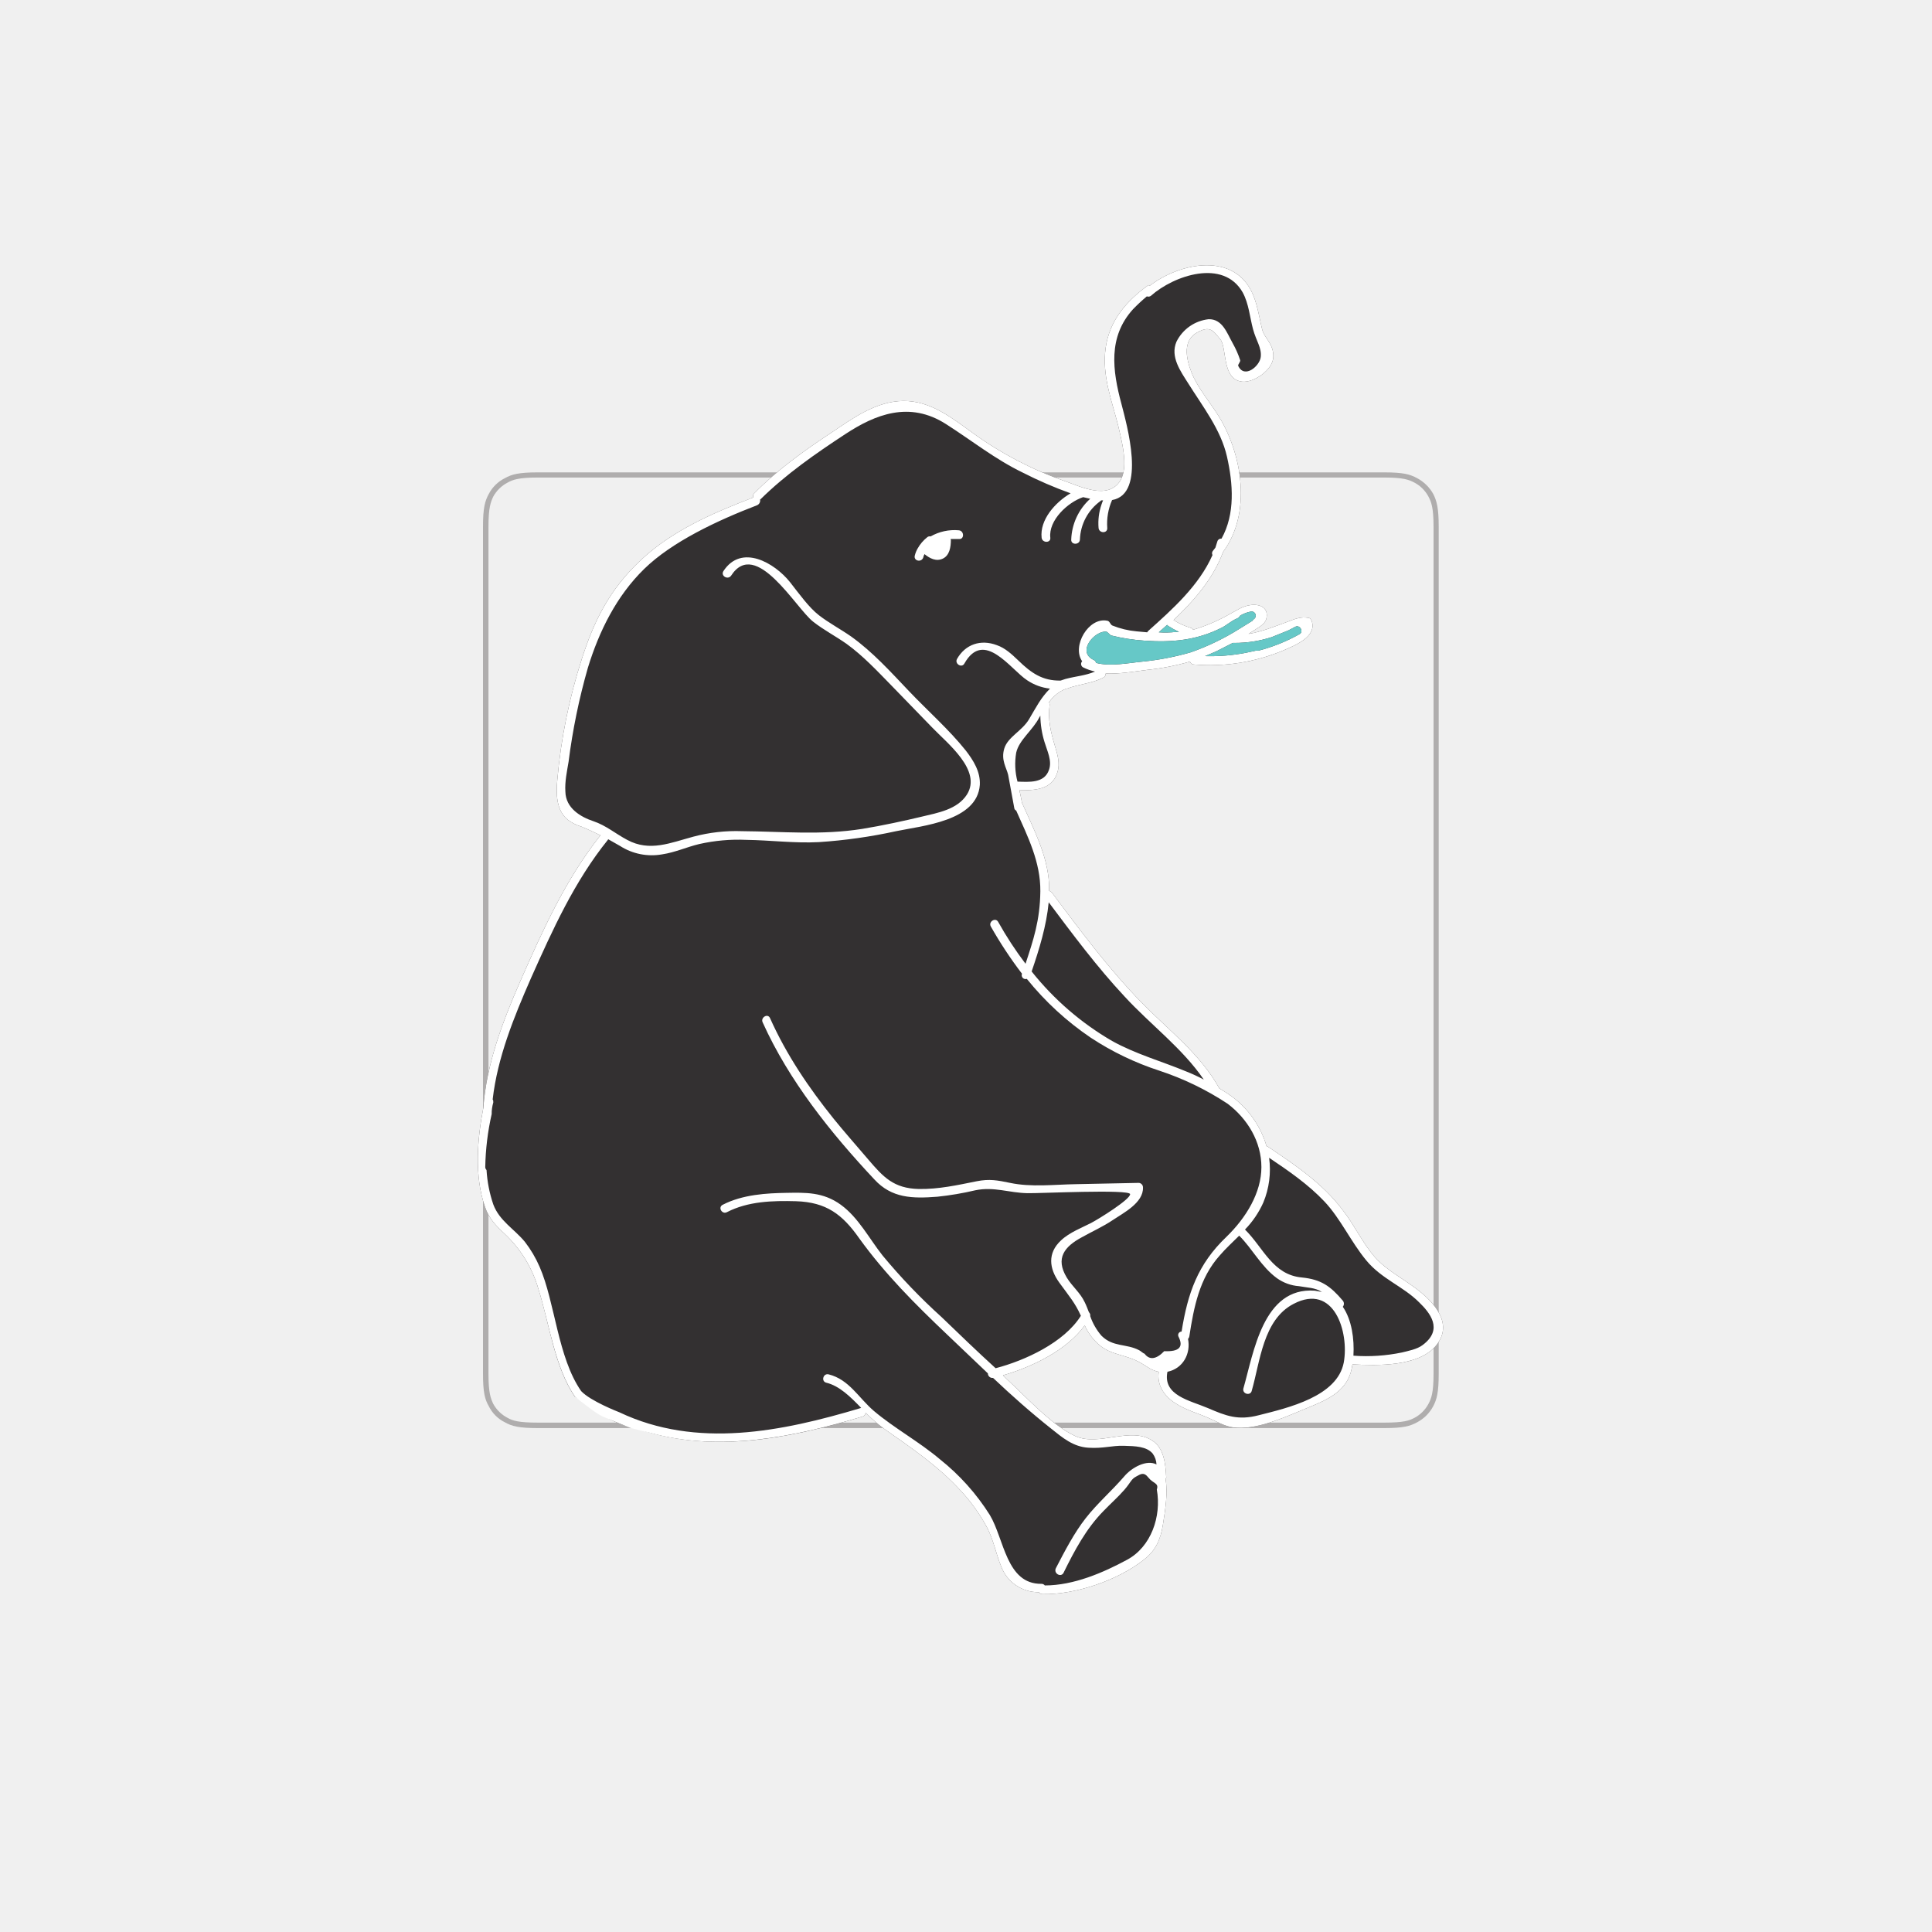
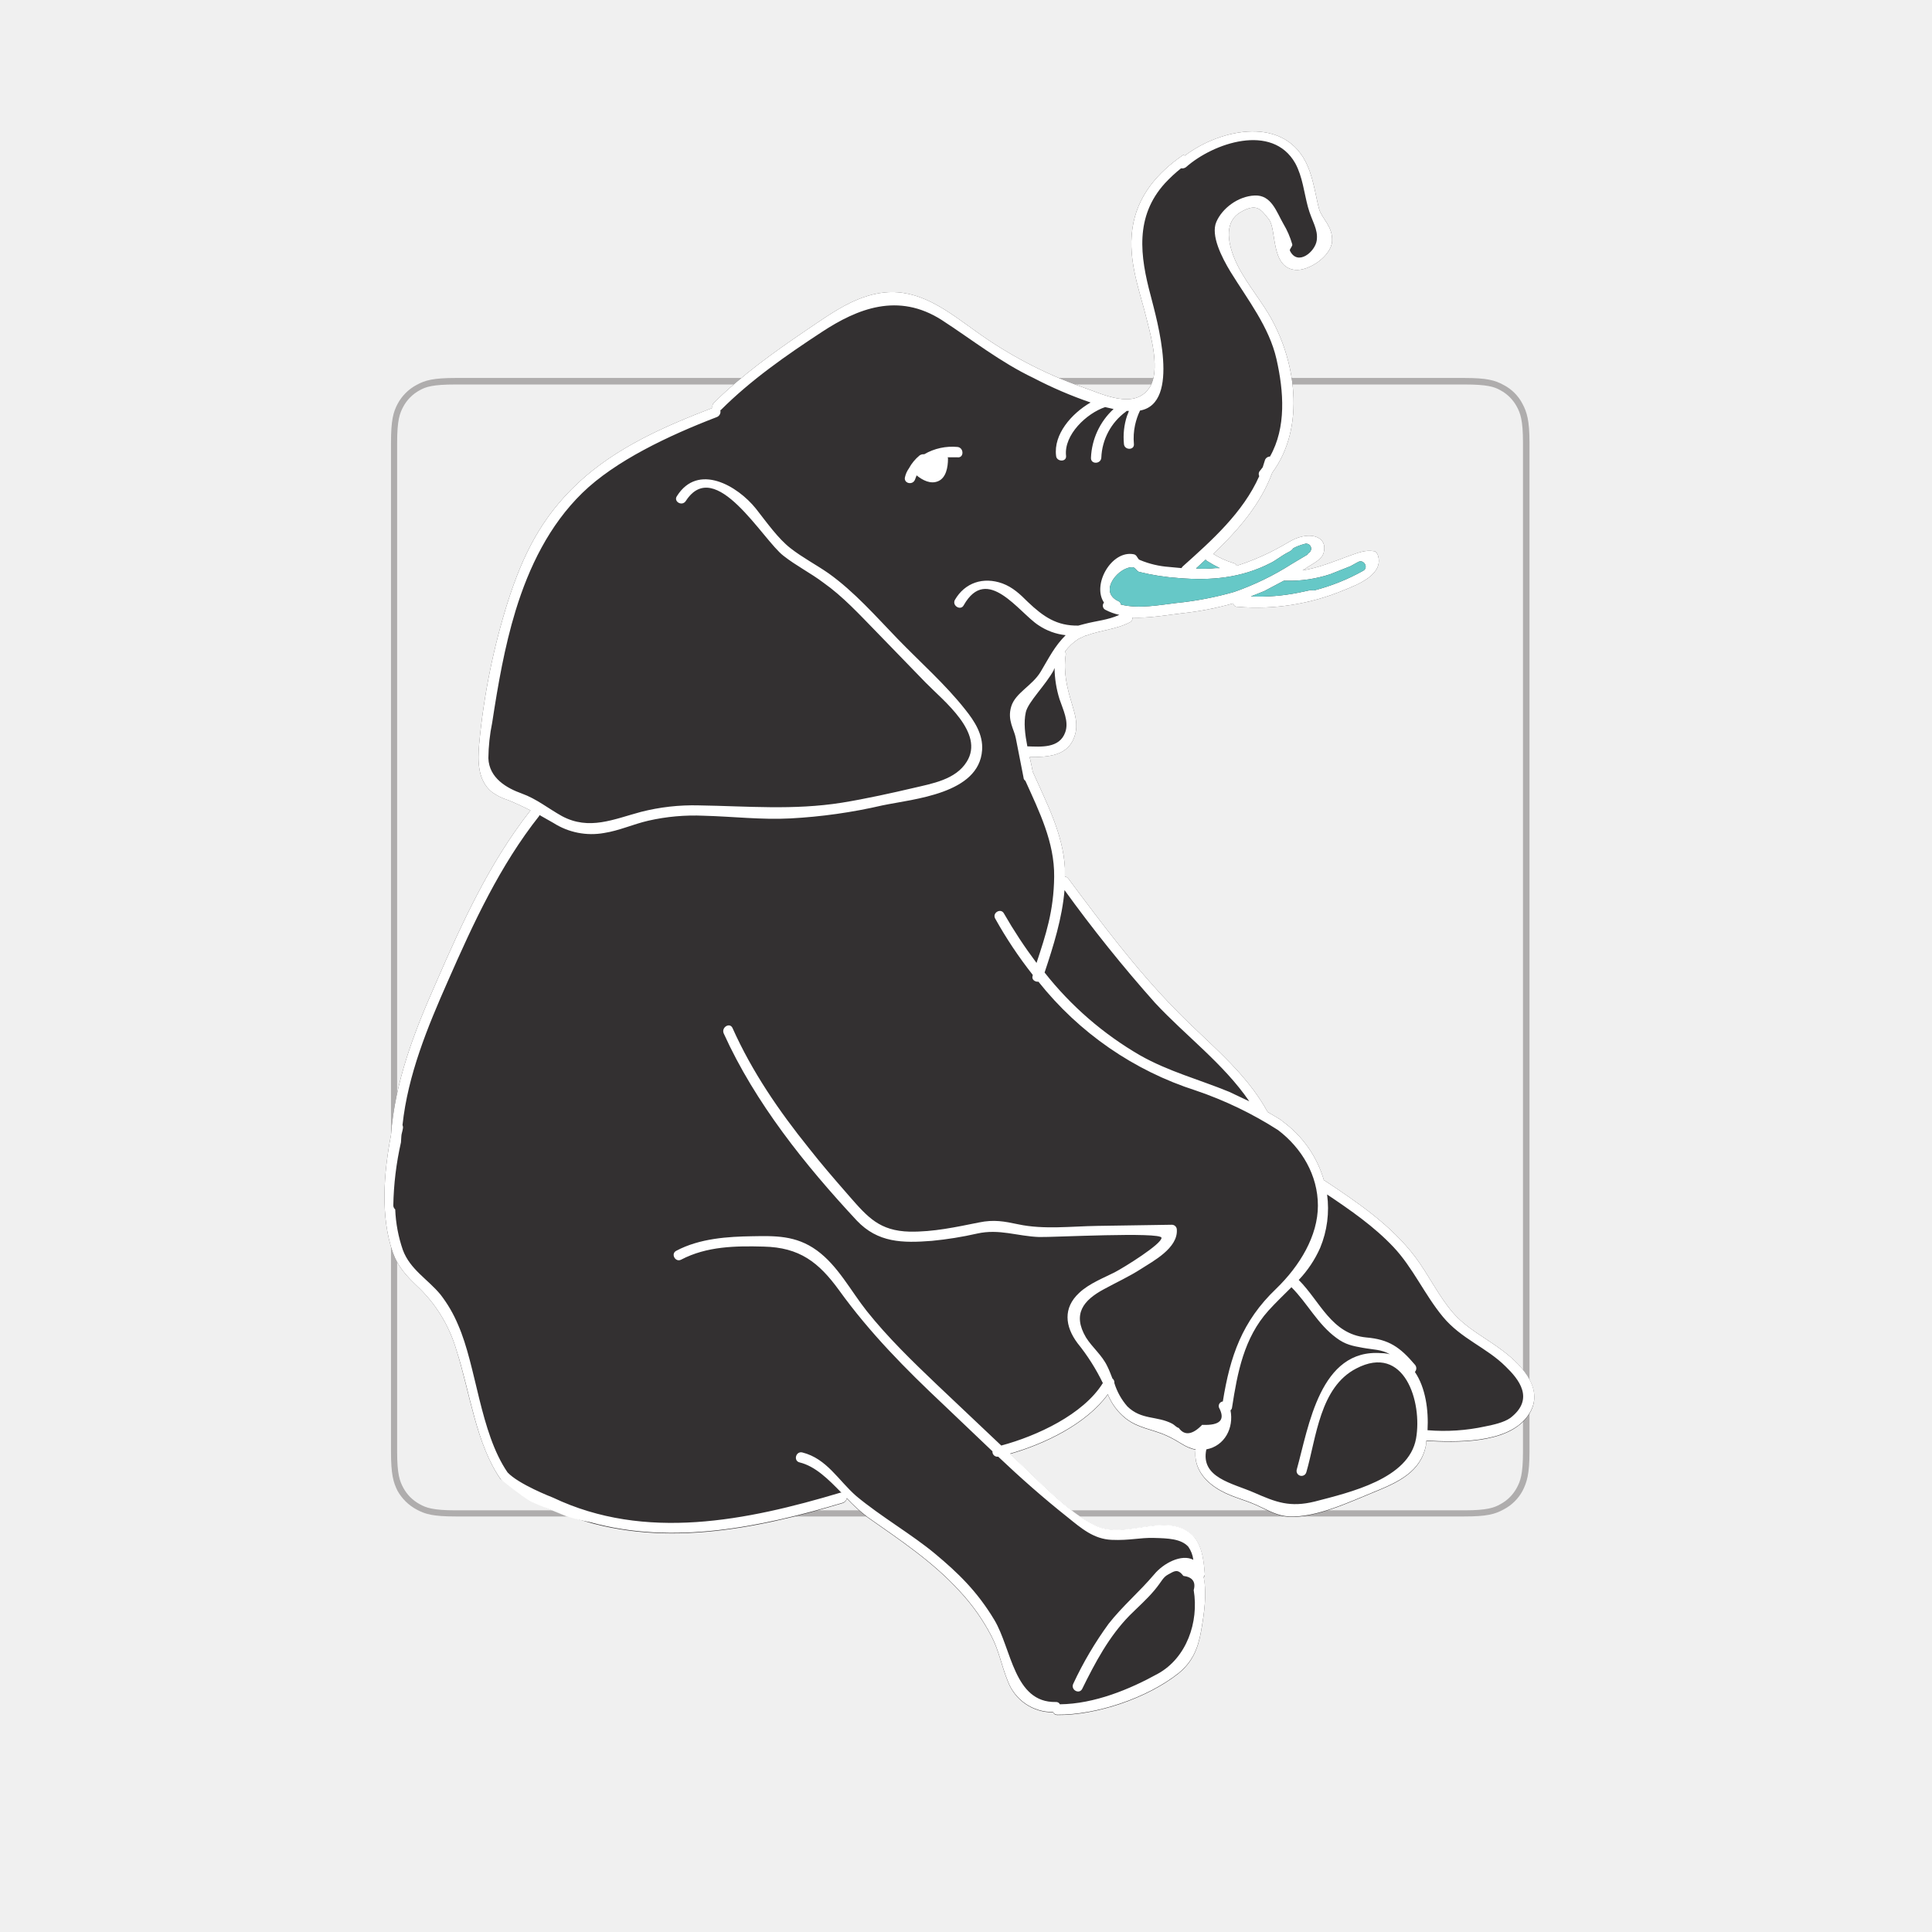
- <svg xmlns="http://www.w3.org/2000/svg" viewBox="0 0 600.4 600.4">
-   <path d="M440.4,148.6c-2.2-1.2-4.3-1.8-10.2-1.8H167.1c-5.9,0-8.1.6-10.2,1.8a11.3,11.3,0,0,0-5,4.9c-1.2,2.2-1.8,4.3-1.8,10.2V426.9c0,5.9.6,8,1.8,10.1a11,11,0,0,0,5,5c2.1,1.2,4.3,1.8,10.2,1.8H430.2c5.9,0,8-.6,10.2-1.8a12,12,0,0,0,5-5c1.1-2.1,1.7-4.2,1.7-10.1V163.7c0-5.9-.6-8-1.7-10.2A12.4,12.4,0,0,0,440.4,148.6Zm5.1,278.3c0,6-.7,7.7-1.6,9.4a10.5,10.5,0,0,1-4.3,4.3c-1.7.9-3.4,1.5-9.4,1.5H167.1c-6,0-7.8-.6-9.4-1.5a10.7,10.7,0,0,1-4.4-4.3c-.8-1.7-1.5-3.4-1.5-9.4V163.7c0-6,.7-7.7,1.5-9.4a10.7,10.7,0,0,1,4.4-4.3c1.6-.9,3.4-1.6,9.4-1.6H430.2c6,0,7.7.7,9.4,1.6a10.5,10.5,0,0,1,4.3,4.3c.9,1.7,1.6,3.4,1.6,9.4Z" style="fill:#afadad" />
-   <path d="M440.4,400.7c-4.4-3.4-9.5-5.9-13.2-10.1s-6.3-9.9-9.9-14.5c-6.2-8.3-15-14.2-23.5-19.9h-.2a29.5,29.5,0,0,0-11-15.6h0l-.6-.4-.4-.3-.3-.2-2.4-1.5c-5.9-10.7-15.7-18-24.2-26.7-10.2-10.5-19-22.3-27.8-34.1a2.4,2.4,0,0,0-.9-.6v-2.2c-.5-8.9-4.8-17-8.4-25.1-.2-1.3-.5-2.5-.8-3.9,4.7,0,10.2-.1,11.8-5.6.9-2.8,0-5.6-.8-8.3-1.3-4.3-2.2-8.1-1.6-12.7a1.9,1.9,0,0,0-.2-.8,12.2,12.2,0,0,1,3.5-3.3,11.1,11.1,0,0,1,1.9-.9h.2c3.6-1.4,7.9-1.6,11.4-3.5a1.3,1.3,0,0,0,.6-1.2c4.2.2,8.7-.6,12.7-1.1a76.7,76.7,0,0,0,13.5-2.6,1.3,1.3,0,0,0,1.2.9,59.2,59.2,0,0,0,27.9-4.4c3.4-1.5,10.5-4.2,8.7-9.2-.2-.4-.5-.9-1-.9-2.3-.4-4.1.3-6.4,1.2-4.4,1.6-8,3.1-12.2,3.8l1.7-1.1c1.2-.8,3.4-1.9,3.8-3.5.9-3.4-1.8-4.7-4.6-4.4s-4.5,1.7-6.5,2.7a53.5,53.5,0,0,1-11.6,5,1.3,1.3,0,0,0-.8-.6,21.1,21.1,0,0,1-5.3-2.4c6.4-6.1,12.3-12.8,15.4-21.2,8.8-11.9,6.1-29.8-1.2-41.9-2.7-4.4-6.7-9-8.6-13.8s-2.6-10,1.6-12.4,5.1-.6,7.3,2,.4,12.5,6.8,13.2c3.6.4,9.5-3.6,9.7-7.6s-2.7-5.9-3.4-8.4-1.4-7.5-2.9-11c-5.6-13.4-22.6-10.1-32.1-2.8l-.4-.2c-6.7,4.8-12.1,10.9-13.3,19.5s1.9,16.3,3.9,24.2c1,4.3,3.3,12.7.7,17-3.9,6.3-12.6,1.8-17.6.1a110.8,110.8,0,0,1-28.1-14.7c-6.5-4.7-13.3-10.2-21.8-10.1S265,130,258.3,134.5c-8.5,5.6-16.7,11.5-23.9,18.8a1.1,1.1,0,0,0-.3,1.3c-12.5,4.8-25.1,10.2-35,19.5s-14.6,19.2-18.3,30.7a171,171,0,0,0-7.6,37.5c-.4,4.4-.4,9.5,3.3,12.5a13.8,13.8,0,0,0,4.2,2.1c2.2.9,4.1,1.8,5.9,2.7-10.8,13.6-17.9,29.4-24.9,45.3-5.5,12.6-10.5,25.7-11.5,39.4-1.9,9.8-2.8,21.2.5,30.7,1.2,3.6,3.4,5.9,6.1,8.4a37.9,37.9,0,0,1,10.5,17.1c3.4,10.6,5,24.4,11.4,33.6a54.6,54.6,0,0,1,8.2,5.3c3.1,2.3,6.1,3.2,9.5,4.3l.3-.2c23.2,8.6,48.1,3.7,71.4-3.3a1.3,1.3,0,0,0,.9-1.2,49.1,49.1,0,0,0,5.6,4.9c8.4,5.9,17,11.7,24,19.4a54.7,54.7,0,0,1,8.2,11.5c2,3.9,2.7,8,4.3,11.9a12.3,12.3,0,0,0,11.8,8.1,1.1,1.1,0,0,0,1.1.6c10.2.2,23.5-4.3,31.6-10.8,3.6-2.8,5.1-6.3,5.8-10.8s1.6-9.9.8-14.2a.8.8,0,0,0,.2-.8c-.2-3.9-.7-8.8-4.3-11.1-6.7-4.5-16.6,1.9-23.9-1.4s-15.1-12-21.4-17.8l-1.1-1.1c9.1-2.6,19.8-7.8,25.4-15.5a17.1,17.1,0,0,0,4.8,6.3c3.1,2.5,6.9,2.8,10.5,4.3s4.8,3.3,7.7,3.8c-.6,4.1,1.6,7.5,5.2,9.8s7.1,3.1,10.6,4.7,5.5,2.8,8.6,2.9c7.1.4,15.7-3.7,22.1-6.3s12.2-5.3,13.5-12.3c.1-.4.1-.8.2-1.1,7.6.4,20.7.8,26.1-6S445.4,404.5,440.4,400.7Z" style="fill:#333031" />
-   <path d="M440.4,400.7c-4.4-3.4-9.5-5.9-13.2-10.1s-6.3-9.9-9.9-14.5c-6.2-8.3-15-14.2-23.5-19.9h-.2a29.5,29.5,0,0,0-11-15.6h0l-.6-.4-.4-.3-.3-.2-2.4-1.5c-5.9-10.7-15.7-18-24.2-26.7-10.2-10.5-19-22.3-27.8-34.1a2.4,2.4,0,0,0-.9-.6v-2.2c-.5-8.9-4.8-17-8.4-25.1-.2-1.3-.5-2.5-.8-3.9,4.7,0,10.2-.1,11.8-5.6.9-2.8,0-5.6-.8-8.3-1.3-4.3-2.2-8.1-1.6-12.7a1.9,1.9,0,0,0-.2-.8,12.2,12.2,0,0,1,3.5-3.3,11.1,11.1,0,0,1,1.9-.9h.2c3.6-1.4,7.9-1.6,11.4-3.5a1.3,1.3,0,0,0,.6-1.2c4.2.2,8.7-.6,12.7-1.1a76.7,76.7,0,0,0,13.5-2.6,1.3,1.3,0,0,0,1.2.9,59.2,59.2,0,0,0,27.9-4.4c3.4-1.5,10.5-4.2,8.7-9.2-.2-.4-.5-.9-1-.9-2.3-.4-4.1.3-6.4,1.2-4.4,1.6-8,3.1-12.2,3.8l1.7-1.1c1.2-.8,3.4-1.9,3.8-3.5.9-3.4-1.8-4.7-4.6-4.4s-4.5,1.7-6.5,2.7a53.5,53.5,0,0,1-11.6,5,1.3,1.3,0,0,0-.8-.6,21.1,21.1,0,0,1-5.3-2.4c6.4-6.1,12.3-12.8,15.4-21.2,8.8-11.9,6.1-29.8-1.2-41.9-2.7-4.4-6.7-9-8.6-13.8s-2.6-10,1.6-12.4,5.1-.6,7.3,2,.4,12.5,6.8,13.2c3.6.4,9.5-3.6,9.7-7.6s-2.7-5.9-3.4-8.4-1.4-7.5-2.9-11c-5.6-13.4-22.6-10.1-32.1-2.8l-.4-.2c-6.7,4.8-12.1,10.9-13.3,19.5s1.9,16.3,3.9,24.2c1,4.3,3.3,12.7.7,17-3.9,6.3-12.6,1.8-17.6.1a110.8,110.8,0,0,1-28.1-14.7c-6.5-4.7-13.3-10.2-21.8-10.1S265,130,258.3,134.5c-8.5,5.6-16.7,11.5-23.9,18.8a1.1,1.1,0,0,0-.3,1.3c-12.5,4.8-25.1,10.2-35,19.5s-14.6,19.2-18.3,30.7a171,171,0,0,0-7.6,37.5c-.4,4.4-.4,9.5,3.3,12.5a13.8,13.8,0,0,0,4.2,2.1c2.2.9,4.1,1.8,5.9,2.7-10.8,13.6-17.9,29.4-24.9,45.3-5.5,12.6-10.5,25.7-11.5,39.4-1.9,9.8-2.8,21.2.5,30.7,1.2,3.6,3.4,5.9,6.1,8.4a37.9,37.9,0,0,1,10.5,17.1c3.4,10.7,5.1,24.6,11.5,33.7.3.1,5.2,4.2,7.7,5.6.3.3,9.5,4,9.6,4l6,1.5c21.7,6,44.5,1.3,66-5.1a1.3,1.3,0,0,0,.9-1.2,49.1,49.1,0,0,0,5.6,4.9c8.4,5.9,17,11.7,24,19.4a54.7,54.7,0,0,1,8.2,11.5c2,3.9,2.7,8,4.3,11.9a12.3,12.3,0,0,0,11.8,8.1,1.1,1.1,0,0,0,1.1.6c10.2.2,23.5-4.3,31.6-10.8,3.6-2.8,5.1-6.3,5.8-10.8s1.6-9.9.8-14.2a.8.8,0,0,0,.2-.8c-.2-3.9-.7-8.8-4.3-11.1-6.7-4.5-16.6,1.9-23.9-1.4s-15.1-12-21.4-17.8l-1.1-1.1c9.1-2.6,19.8-7.8,25.4-15.5a17.1,17.1,0,0,0,4.8,6.3c3.1,2.5,6.9,2.8,10.5,4.3s4.8,3.3,7.7,3.8c-.6,4.1,1.6,7.5,5.2,9.8s7.1,3.1,10.6,4.7,5.5,2.8,8.6,2.9c7.1.4,15.7-3.7,22.1-6.3s12.2-5.3,13.5-12.3c.1-.4.1-.8.2-1.1,7.6.4,20.7.8,26.1-6S445.4,404.5,440.4,400.7Zm-90.9-91c8,8.7,17.9,16,24.6,25.8a52.9,52.9,0,0,0-5.4-2.5c-7.7-3.2-15.7-5.4-23.1-9.5a89.3,89.3,0,0,1-25-21.6c2.4-7,4.6-14.2,5.3-21.5C333.4,290.4,340.9,300.5,349.5,309.7ZM326,239.2c-1.4,4.3-6.3,3.8-9.8,3.7a21.3,21.3,0,0,1-.4-9c.9-4,5.2-7,7.2-11l.3-.5a29.2,29.2,0,0,0,1.3,8.2C325.4,233.3,327,236.4,326,239.2ZM395.2,198l5.2-2.1,2.1-1.1c1.4-.8,2.8,1.5,1.3,2.3a53.6,53.6,0,0,1-12.7,5.1h-.8l-3.3.7a58.6,58.6,0,0,1-12.5,1l3.5-1.5,5.1-2.6h.6A37.4,37.4,0,0,0,395.2,198Zm-15.6-2.9c1.3-.6,3-2.1,4.6-2.8s.4-.6.8-.6h.1a1.2,1.2,0,0,1,.5-.5,10.2,10.2,0,0,1,2.9-1.1,1.3,1.3,0,0,1,1.3,2.2l-.6.5h.2l-4.2,2.6a75.2,75.2,0,0,1-15.1,7.3,82.9,82.9,0,0,1-15,2.9c-4.3.4-10,1.6-14.5.4a1.1,1.1,0,0,0-.7-.9c-5.5-2.6.4-9.2,3.9-8.8.5.1,1,1,1.6,1.2a59.7,59.7,0,0,0,10.3,1.6C364.1,199.7,371.9,199,379.6,195.1Zm-13.2,1.3h-1.1a29.9,29.9,0,0,1-5.2.1l2.6-2.3.3.3A36.5,36.5,0,0,0,366.4,196.4ZM355.7,420.7c-.6-.2-1.1-.8-1.7-1.1-4-2.1-8.1-.9-11.7-4.5a18.6,18.6,0,0,1-3.5-6.1,1.3,1.3,0,0,0-.4-1.2c-.4-1-.8-2.1-1.3-3.1-1.4-3-3.9-4.9-5.6-7.7-3.6-6-.7-9.6,4.7-12.5,3.2-1.8,6.6-3.3,9.7-5.4s9.5-5.3,9.3-10.1a1.4,1.4,0,0,0-1.3-1.4l-19.5.4c-6.7.1-13.9,1-20.5-.4-3.9-.8-6.4-1.3-10.4-.5-6,1.2-11.8,2.5-18,2.4-7.8-.2-11-3.7-15.7-9.2s-7.2-8.3-10.7-12.6c-7.8-9.7-14.7-19.9-19.8-31.3-.7-1.6-3-.2-2.3,1.3,8.2,18.2,21.2,34.4,34.7,48.8,5.4,5.9,11.9,6,19.6,5.4a93.8,93.8,0,0,0,11.8-2c5.8-1.2,10.5.8,16.2.9,3.4.1,31.8-1.3,31.9.3s-9.7,7.7-12.2,9-6.7,2.9-9.3,5.4c-4.2,3.9-3.7,8.7-.5,13.1s4.9,6.3,6.7,10.3c-5.2,8.3-17.3,13.9-26.5,16.3-5.7-5.2-11.2-10.5-16.8-15.9a183.5,183.5,0,0,1-18.3-19.1c-4.2-5.3-7.5-11.8-13-15.8s-11-3.8-17-3.7-13.5.5-19.7,3.7c-1.6.8-.2,3.1,1.3,2.3,6.6-3.4,14.2-3.6,21.5-3.4,9.4.3,14.4,4.1,19.6,11.5,8,11.1,17.4,20.5,27.3,29.9L307,426.8a1.4,1.4,0,0,0,1.6,1.4c5.8,5.5,11.8,10.8,18.1,15.8,3.5,2.8,6.8,5.6,11.5,5.9s7.3-.7,11-.6,7.1.2,9,2.4a6.2,6.2,0,0,1,1.2,3.4c-3-1.6-7.7.9-10.1,3.8-3.8,4.4-8.3,8.3-11.9,12.9s-6.5,10.2-9.3,15.6c-.7,1.6,1.6,2.9,2.4,1.4,3.4-6.9,7-13.7,12.4-19.2,2.1-2.2,4.5-4.3,6.5-6.6s2.1-3.3,3.6-4.1,2.4-1.6,3.9.3,3.3,1.6,2.6,3.7c1.5,8.4-1.8,17.8-9.2,21.8s-16.6,8-25.6,8a1.3,1.3,0,0,0-1.1-.5c-10.9.1-11.5-13.9-16-21.4a69.2,69.2,0,0,0-15.5-17.3c-6.5-5.5-14.1-9.6-20.5-15-4.8-4.1-7.7-9.8-14.1-11.4-1.7-.4-2.4,2.2-.7,2.6,4.1,1,7.5,4.4,10.8,7.8,0,.1-.1,0-.2.1-24.4,7.3-50.9,12.7-74.9,1.3-.5-.2-9-3.5-11.9-6.6-7.3-10.5-8.1-27.6-12.9-38.6a36.3,36.3,0,0,0-4.6-7.8c-3.3-4-7.9-6.5-9.8-11.6a40.6,40.6,0,0,1-2.1-10.7,1.3,1.3,0,0,1-.4-.9,81,81,0,0,1,2-16.5,9.7,9.7,0,0,1,.1-1.7,12.9,12.9,0,0,1,.4-1.9c0-.4,0-.7-.2-.9,1.5-13.1,6.6-25.6,11.9-37.7,6.7-15,13.5-30.1,23.9-43,0-.1.1-.1.1-.2l3.7,2.1a18.3,18.3,0,0,0,13.1,2.6c4-.6,7.7-2.3,11.5-3.2a55.2,55.2,0,0,1,14.6-1.3c7.5.1,15,1.1,22.6.7a161.3,161.3,0,0,0,24-3.4c8.1-1.7,25.2-3.1,26-14.4.2-4.1-2-7.6-4.4-10.7-5.2-6.5-11.8-12.3-17.6-18.4s-11.3-12.2-18-17c-3.3-2.3-6.9-4.2-10-6.6s-6.1-6.6-9-10.3c-4.8-6-15.1-12-20.7-3.4-.9,1.5,1.4,2.8,2.4,1.4,7.7-11.9,20.1,10.1,25.5,14.3,3.3,2.6,7,4.5,10.4,6.9,5.1,3.7,9.4,8.3,13.8,12.8l12.9,13.3c4.6,4.8,15.4,13.2,10.7,20.7-3,4.7-9.1,5.7-14.1,6.9s-12.3,2.8-18.5,3.8c-12.7,2-24.6.8-37.3.7a51.5,51.5,0,0,0-15.1,1.7c-7.1,1.9-13.6,4.8-20.6,1-3.6-1.9-6.6-4.5-10.5-5.8s-8.6-4-8.7-9.2c-.2-3.1.5-6.3,1-9.3a193.9,193.9,0,0,1,6-29.2c3.5-11.4,8.9-22.3,17.5-30.7s22.6-15,35.1-19.8a1.6,1.6,0,0,0,.9-1.8h.1c7.9-7.8,17.1-14.2,26.4-20.3s19.9-10.4,31.3-3.1c8,5.1,15.2,10.9,23.9,15.1a126.6,126.6,0,0,0,14.8,6.4c-4.9,2.9-9.6,8.3-9,13.8.2,1.7,2.9,1.7,2.7,0-.6-5.4,5.4-11,10.2-12.6l2.2.5a17.9,17.9,0,0,0-5.9,12.7c-.1,1.7,2.6,1.7,2.7,0a15.4,15.4,0,0,1,6.4-12l.2-.2h.6a11.2,11.2,0,0,0-.5,1.3,17.9,17.9,0,0,0-.9,7.3c.2,1.7,2.8,1.7,2.7,0a18.2,18.2,0,0,1,1.5-8.7c10.8-1.9,4.5-23.6,2.9-29.9-2.8-10.4-4.2-20.8,3.6-29.4a54.9,54.9,0,0,1,4.3-4,1.3,1.3,0,0,0,1.3-.2c7.1-6.3,22.5-11.6,28.5-1,1.9,3.5,2.2,7.7,3.2,11.4s2.7,5.7,2.4,8.6-5.1,6.9-7,2.8c-.2-.4.8-1.3.6-1.8a29.5,29.5,0,0,0-2.3-5.2c-1.8-3.2-3.2-7.6-7.5-7.5a12.7,12.7,0,0,0-10,7c-2,4.7,1.3,9.2,3.7,13,4.5,7.2,10.1,14.3,12,22.7s2.6,17.8-1.7,25.5a1.2,1.2,0,0,0-1.3.9l-.6,1.9-.7.9a1.2,1.2,0,0,0-.2,1.4c-4.2,9.5-12.4,16.8-20,23.6l-.3.4-3.3-.3a26.6,26.6,0,0,1-7.5-1.8c-.7-.3-.8-1.4-1.6-1.5-5.8-1.2-11.1,7.9-7.8,12.6a1.2,1.2,0,0,0,.3,1.9,16.3,16.3,0,0,0,3.7,1.3c-3.1,1.3-5.8,1.4-9.2,2.3l-1.5.5c-5.6.1-9.1-2.3-13.2-6.3-2-1.9-4-3.8-6.6-4.7-5-1.9-9.8-.3-12.4,4.3-.8,1.5,1.5,2.9,2.3,1.4,6.1-10.8,14.4,1.9,19.5,5.2a15.7,15.7,0,0,0,7.1,2.6c-2.9,2.9-4.3,5.8-6.5,9.5s-6.6,5.5-7.7,9.1.7,6,1.2,8.2l1.9,10.3a1,1,0,0,0,.6.8c3.6,8.1,7.6,16,7.5,25.1s-2.2,15.2-4.6,22.5a111.7,111.7,0,0,1-8.5-13c-.8-1.5-3.1-.1-2.3,1.4a128.7,128.7,0,0,0,9.7,14.7h0a1.2,1.2,0,0,0,1.5,1.6A91.1,91.1,0,0,0,339,322.5a88.2,88.2,0,0,0,21.2,10.2A89.3,89.3,0,0,1,381.5,343c6.2,4.7,10.5,11.8,10.5,19.7s-4.7,15.7-10.9,21.7c-8.9,8.5-12,17.5-13.9,29.4a1.1,1.1,0,0,0-1,1.5c1.7,3.3.3,4.8-4.4,4.6C359.3,422.5,357.2,422.7,355.7,420.7Zm61.9,2.7c-2,10.6-17.3,14.1-26.4,16.4-6.5,1.7-10.2.2-15.8-2.2s-14.1-3.9-12.6-11.3c4.9-1,7.3-5.7,6.4-10.2a1.5,1.5,0,0,0,.4-.8c1.4-9,3.1-18.1,9.5-25.2,1.9-2.2,4-4.1,6-6.1,4.2,4.2,6.8,9.6,11.7,13.2a13.5,13.5,0,0,0,6.9,2.5c2.7.5,4.9.4,7.1,1.8l-2.2-.4c-16.1-1.2-19,19.3-22.2,30.4-.4,1.7,2.2,2.4,2.6.7,2.6-9,3.5-22.1,13-27C414.6,398.6,419.3,414,417.6,423.4Zm24.5-5.4c-1.7,1.3-4.4,1.8-6.4,2.3a54.7,54.7,0,0,1-15.1,1c.3-5.2-.5-11.1-3.3-15.2a1.5,1.5,0,0,0,0-1.9c-3.9-4.6-6.8-6.6-12.7-7.2-9.1-.8-12-9.3-17.7-14.9a29,29,0,0,0,5.7-8.4,26.9,26.9,0,0,0,1.8-13.9c6.1,4.1,12.2,8.3,17.2,13.6s8.2,12.5,13,18.3,11.4,8,16.4,13C444.3,407.9,448.7,413.1,442.1,418Z" style="fill:#fff" />
-   <path d="M298,164.8a15,15,0,0,0-8.8,1.9,1.2,1.2,0,0,0-1.1.3,11.7,11.7,0,0,0-2.9,3.4,8.5,8.5,0,0,0-.9,2.2c-.5,1.7,2,2.3,2.6.7a3.6,3.6,0,0,1,.4-1.1c1.6,1.3,3.6,2.4,5.7,1.4s2.5-3.6,2.5-5.8c0-.1-.1-.2-.1-.3H298C299.7,167.7,299.7,165,298,164.8Z" style="fill:#fff" />
-   <path d="M379.6,195.1c1.3-.6,3-2.1,4.6-2.8s.4-.6.8-.6h.1a1.2,1.2,0,0,1,.5-.5,10.2,10.2,0,0,1,2.9-1.1,1.3,1.3,0,0,1,1.3,2.2l-.6.5h.2l-4.2,2.6a75.2,75.2,0,0,1-15.1,7.3,82.9,82.9,0,0,1-15,2.9c-4.3.4-10,1.6-14.5.4a1.1,1.1,0,0,0-.7-.9c-5.5-2.6.4-9.2,3.9-8.8.5.1,1,1,1.6,1.2a59.7,59.7,0,0,0,10.3,1.6C364.1,199.7,371.9,199,379.6,195.1Z" style="fill:#66c8c7" />
-   <path d="M366.4,196.4h-1.1a29.9,29.9,0,0,1-5.2.1l2.6-2.3.3.3A36.5,36.5,0,0,0,366.4,196.4Z" style="fill:#66c8c7" />
-   <path d="M395.2,198l5.2-2.1,2.1-1.1c1.4-.8,2.8,1.5,1.3,2.3a53.6,53.6,0,0,1-12.7,5.1h-.8l-3.3.7a58.6,58.6,0,0,1-12.5,1l3.5-1.5,5.1-2.6h.6A37.4,37.4,0,0,0,395.2,198Z" style="fill:#66c8c7" />
+ <svg xmlns="http://www.w3.org/2000/svg" viewBox="0 0 504 504">
+   <path d="M392.2,100.4c-2.2-1.2-4.3-1.8-10.2-1.8H118.9c-5.9,0-8,.6-10.2,1.8a12,12,0,0,0-5,5c-1.1,2.1-1.7,4.2-1.7,10.1V378.7c0,5.9.6,8,1.7,10.2a12.4,12.4,0,0,0,5,4.9c2.2,1.2,4.3,1.8,10.2,1.8H382c5.9,0,8-.6,10.2-1.8a11.8,11.8,0,0,0,5-4.9c1.1-2.2,1.8-4.3,1.8-10.2V115.5c0-5.9-.7-8-1.8-10.1A11.5,11.5,0,0,0,392.2,100.4Zm5.1,278.3c0,6-.7,7.7-1.6,9.4a10.5,10.5,0,0,1-4.3,4.3c-1.6.9-3.4,1.6-9.4,1.6H118.9c-6,0-7.8-.7-9.4-1.6a10.5,10.5,0,0,1-4.3-4.3c-.9-1.7-1.6-3.4-1.6-9.4V115.5c0-6,.7-7.7,1.6-9.4a10.5,10.5,0,0,1,4.3-4.3c1.6-.9,3.4-1.5,9.4-1.5H382c6,0,7.8.6,9.4,1.5a10.5,10.5,0,0,1,4.3,4.3c.9,1.7,1.6,3.4,1.6,9.4Z" style="fill:#afadad" />
+   <path d="M392.2,352.5c-4.4-3.4-9.5-5.8-13.2-10.1s-6.3-9.8-9.8-14.5c-6.3-8.3-15-14.2-23.6-19.9h-.2a28.9,28.9,0,0,0-11-15.6h.1l-.6-.4-.5-.3-.3-.2-2.4-1.4c-5.9-10.8-15.7-18.1-24.1-26.8-10.3-10.5-19.1-22.3-27.9-34.1a1.2,1.2,0,0,0-.9-.5v-2.3c-.5-8.9-4.8-17-8.4-25.1-.2-1.2-.5-2.5-.8-3.8,4.7,0,10.2-.2,11.8-5.7.9-2.8,0-5.6-.8-8.3-1.3-4.3-2.2-8.1-1.6-12.6a.9.9,0,0,0-.2-.9,13.7,13.7,0,0,1,3.5-3.3l1.9-.9h.2c3.6-1.4,7.9-1.6,11.4-3.5a1.1,1.1,0,0,0,.6-1.2c4.2.2,8.7-.6,12.8-1.1a78.5,78.5,0,0,0,13.5-2.6,1.1,1.1,0,0,0,1.2.9,59,59,0,0,0,27.8-4.4c3.5-1.4,10.5-4.1,8.7-9.2-.2-.4-.5-.9-.9-.9-2.4-.4-4.2.4-6.5,1.2-4.4,1.6-7.9,3.1-12.2,3.8l1.7-1.1c1.3-.8,3.4-1.9,3.8-3.5.9-3.4-1.8-4.7-4.6-4.4s-4.5,1.7-6.4,2.7a62.9,62.9,0,0,1-11.7,5.1,1.1,1.1,0,0,0-.8-.7,21.1,21.1,0,0,1-5.3-2.4c6.4-6.1,12.3-12.8,15.4-21.2,8.8-11.9,6.2-29.7-1.2-41.8-2.7-4.4-6.6-9.1-8.6-13.9s-2.6-9.9,1.6-12.3,5.2-.7,7.3,1.9.4,12.5,6.8,13.2c3.6.4,9.5-3.6,9.7-7.5s-2.7-5.9-3.4-8.4-1.4-7.5-2.9-11c-5.6-13.5-22.6-10.1-32.1-2.9l-.4-.2C302,45,296.6,51.1,295.4,59.7s2,16.3,3.9,24.2c1.1,4.3,3.3,12.8.7,17-3.9,6.3-12.6,1.8-17.6.1a110.2,110.2,0,0,1-28-14.7c-6.6-4.7-13.4-10.2-21.9-10.1s-15.7,5.6-22.4,10.1c-8.4,5.7-16.6,11.6-23.9,18.8a1.3,1.3,0,0,0-.3,1.3c-12.5,4.8-25.1,10.3-35,19.5s-14.6,19.3-18.3,30.7a178.3,178.3,0,0,0-7.6,37.5c-.4,4.4-.4,9.5,3.3,12.5a13.8,13.8,0,0,0,4.2,2.1c2.2.9,4.1,1.8,5.9,2.7-10.7,13.6-17.9,29.4-24.8,45.3C108,269.3,103,282.4,102,296.1c-1.9,9.9-2.8,21.3.5,30.7,1.3,3.6,3.4,5.9,6.1,8.5a37.3,37.3,0,0,1,10.5,17c3.4,10.7,5.1,24.4,11.5,33.6,2.8,1.6,5.5,3.4,8.2,5.3s6,3.2,9.4,4.3h.3c23.2,8.5,48.2,3.6,71.4-3.4a1.5,1.5,0,0,0,1-1.2,42.2,42.2,0,0,0,5.5,5c8.4,5.9,17,11.6,24,19.3a52.9,52.9,0,0,1,8.2,11.6c2,3.8,2.7,7.9,4.3,11.8a12.4,12.4,0,0,0,11.8,8.1,1.2,1.2,0,0,0,1.1.7c10.3.1,23.5-4.4,31.6-10.8,3.6-2.9,5.1-6.4,5.9-10.9s1.6-9.9.7-14.2a1.1,1.1,0,0,0,.3-.8c-.3-3.9-.8-8.8-4.4-11.1-6.7-4.5-16.5,1.9-23.8-1.4s-15.2-12-21.5-17.8l-1.1-1.1c9.1-2.6,19.9-7.8,25.5-15.5a15.2,15.2,0,0,0,4.7,6.3c3.2,2.5,6.9,2.8,10.5,4.4s4.9,3.2,7.7,3.7c-.5,4.1,1.6,7.5,5.2,9.9s7.2,3,10.7,4.6,5.4,2.8,8.5,3c7.1.3,15.7-3.8,22.1-6.4s12.3-5.3,13.6-12.3c0-.4.1-.8.1-1.1,7.7.4,20.7.8,26.1-6S397.2,356.3,392.2,352.5Z" style="fill:#333031" />
+   <path d="M392.2,352.5c-4.4-3.4-9.5-5.8-13.2-10.1s-6.3-9.8-9.8-14.5c-6.3-8.3-15-14.2-23.6-19.9h-.2a28.9,28.9,0,0,0-11-15.6h.1l-.6-.4-.5-.3-.3-.2-2.4-1.4c-5.9-10.8-15.7-18.1-24.1-26.8-10.3-10.5-19.1-22.3-27.9-34.1a1.2,1.2,0,0,0-.9-.5v-2.3c-.5-8.9-4.8-17-8.4-25.1-.2-1.2-.5-2.5-.8-3.8,4.7,0,10.2-.2,11.8-5.7.9-2.8,0-5.6-.8-8.3-1.3-4.3-2.2-8.1-1.6-12.6a.9.9,0,0,0-.2-.9,13.7,13.7,0,0,1,3.5-3.3l1.9-.9h.2c3.6-1.4,7.9-1.6,11.4-3.5a1.1,1.1,0,0,0,.6-1.2c4.2.2,8.7-.6,12.8-1.1a78.5,78.5,0,0,0,13.5-2.6,1.1,1.1,0,0,0,1.2.9,59,59,0,0,0,27.8-4.4c3.5-1.4,10.5-4.1,8.7-9.2-.2-.4-.5-.9-.9-.9-2.4-.4-4.2.4-6.5,1.2-4.4,1.6-7.9,3.1-12.2,3.8l1.7-1.1c1.3-.8,3.4-1.9,3.8-3.5.9-3.4-1.8-4.7-4.6-4.4s-4.5,1.7-6.4,2.7a62.9,62.9,0,0,1-11.7,5.1,1.1,1.1,0,0,0-.8-.7,21.1,21.1,0,0,1-5.3-2.4c6.4-6.1,12.3-12.8,15.4-21.2,8.8-11.9,6.2-29.7-1.2-41.8-2.7-4.4-6.6-9.1-8.6-13.9s-2.6-9.9,1.6-12.3,5.2-.7,7.3,1.9.4,12.5,6.8,13.2c3.6.4,9.5-3.6,9.7-7.5s-2.7-5.9-3.4-8.4-1.4-7.5-2.9-11c-5.6-13.5-22.6-10.1-32.1-2.9l-.4-.2C302,45,296.6,51.1,295.4,59.7s2,16.3,3.9,24.2c1.1,4.3,3.3,12.8.7,17-3.9,6.3-12.6,1.8-17.6.1a110.2,110.2,0,0,1-28-14.7c-6.6-4.7-13.4-10.2-21.9-10.1s-15.7,5.6-22.4,10.1c-8.4,5.7-16.6,11.6-23.9,18.8a1.3,1.3,0,0,0-.3,1.3c-12.5,4.8-25.1,10.3-35,19.5s-14.6,19.3-18.3,30.7a178.3,178.3,0,0,0-7.6,37.5c-.4,4.4-.4,9.5,3.3,12.5a13.8,13.8,0,0,0,4.2,2.1c2.2.9,4.1,1.8,5.9,2.7-10.7,13.6-17.9,29.4-24.8,45.3C108,269.3,103,282.4,102,296.1c-1.9,9.9-2.8,21.3.5,30.7,1.3,3.6,3.4,5.9,6.1,8.5a37.3,37.3,0,0,1,10.5,17c3.5,10.7,5.1,24.6,11.6,33.7.2.1,5.2,4.2,7.6,5.6.4.3,9.5,4,9.6,4a60.3,60.3,0,0,0,6.1,1.5c21.6,6,44.5,1.3,65.9-5.1a1.5,1.5,0,0,0,1-1.2,42.2,42.2,0,0,0,5.5,5c8.4,5.9,17,11.6,24,19.3a52.9,52.9,0,0,1,8.2,11.6c2,3.8,2.7,7.9,4.3,11.8a12.4,12.4,0,0,0,11.8,8.1,1.2,1.2,0,0,0,1.1.7c10.3.1,23.5-4.4,31.6-10.8,3.6-2.9,5.1-6.4,5.9-10.9s1.6-9.9.7-14.2a1.1,1.1,0,0,0,.3-.8c-.3-3.9-.8-8.8-4.4-11.1-6.7-4.5-16.5,1.9-23.8-1.4s-15.2-12-21.5-17.8l-1.1-1.1c9.1-2.6,19.9-7.8,25.5-15.5a15.2,15.2,0,0,0,4.7,6.3c3.2,2.5,6.9,2.8,10.5,4.4s4.9,3.2,7.7,3.7c-.5,4.1,1.6,7.5,5.2,9.9s7.2,3,10.7,4.6,5.4,2.8,8.5,3c7.1.3,15.7-3.8,22.1-6.4s12.3-5.3,13.6-12.3c0-.4.1-.8.1-1.1,7.7.4,20.7.8,26.1-6S397.2,356.3,392.2,352.5Zm-90.9-90.9c8,8.6,17.9,15.9,24.6,25.7l-5.3-2.5c-7.8-3.2-15.8-5.3-23.2-9.5a87.5,87.5,0,0,1-24.9-21.6c2.3-6.9,4.6-14.2,5.2-21.5A370.2,370.2,0,0,0,301.3,261.6ZM277.9,191c-1.5,4.3-6.4,3.8-9.9,3.7-.6-3.1-1-6.2-.4-8.9s5.2-7.1,7.3-11a.8.8,0,0,1,.2-.5,28.5,28.5,0,0,0,1.3,8.1C277.3,185.1,278.9,188.2,277.9,191ZM347,149.8l5.3-2.1,2-1.1c1.5-.8,2.8,1.5,1.3,2.3a53.6,53.6,0,0,1-12.7,5.1,1.1,1.1,0,0,1-.8-.1l-3.3.7a52.4,52.4,0,0,1-12.5,1l3.5-1.4,5.1-2.7h.6A34.2,34.2,0,0,0,347,149.8Zm-15.6-2.9c1.3-.6,3-2,4.6-2.8s.5-.6.8-.6h.2l.4-.5a14.5,14.5,0,0,1,2.9-1.1,1.3,1.3,0,0,1,1.3,2.2l-.6.5h.2l-4.2,2.5a71.7,71.7,0,0,1-15,7.3,85.7,85.7,0,0,1-15.1,2.9c-4.3.5-9.9,1.6-14.5.4a1,1,0,0,0-.7-.9c-5.4-2.6.4-9.2,3.9-8.8.6.1,1,1.1,1.6,1.2a59.7,59.7,0,0,0,10.3,1.6C315.9,151.5,323.8,150.8,331.4,146.9Zm-13.2,1.3h-1.1a29,29,0,0,1-5.1.1l2.5-2.3.3.3A36.5,36.5,0,0,0,318.2,148.2ZM307.5,372.5c-.6-.1-1.1-.8-1.7-1.1-4-2.1-8-.9-11.7-4.5a16.8,16.8,0,0,1-3.4-6.1,1.3,1.3,0,0,0-.5-1.2c-.4-1-.8-2.1-1.3-3.1-1.4-3-3.9-4.9-5.6-7.6-3.6-6.1-.7-9.7,4.7-12.6,3.3-1.8,6.6-3.3,9.7-5.3s9.6-5.4,9.3-10.2a1.3,1.3,0,0,0-1.3-1.3l-19.5.3c-6.7.1-13.9,1-20.5-.4-3.8-.8-6.4-1.3-10.3-.5-6,1.2-11.9,2.5-18.1,2.4-7.8-.2-10.9-3.7-15.7-9.2s-7.2-8.3-10.6-12.6c-7.8-9.7-14.8-19.9-19.9-31.3-.7-1.6-3-.2-2.3,1.4,8.2,18.1,21.2,34.3,34.7,48.8,5.5,5.8,11.9,5.9,19.6,5.3a93.5,93.5,0,0,0,11.8-1.9c5.8-1.3,10.5.7,16.2.9,3.4.1,31.8-1.4,31.9.2s-9.7,7.7-12.2,9-6.7,2.9-9.3,5.4c-4.2,3.9-3.7,8.7-.4,13.1a53.8,53.8,0,0,1,6.6,10.4c-5.1,8.2-17.2,13.8-26.5,16.3l-16.8-15.9c-6.4-6.1-12.8-12.3-18.3-19.2-4.2-5.3-7.5-11.8-13-15.8s-11-3.8-17-3.7-13.5.5-19.7,3.8c-1.5.8-.2,3.1,1.3,2.3,6.7-3.5,14.2-3.6,21.5-3.4,9.4.2,14.4,4.1,19.7,11.4,8,11.1,17.3,20.5,27.3,29.9l12.7,12.1a1.3,1.3,0,0,0,1.5,1.4c5.8,5.5,11.8,10.8,18.1,15.8,3.6,2.9,6.8,5.7,11.5,5.9s7.3-.6,11-.5,7.1.2,9,2.3a7.6,7.6,0,0,1,1.3,3.4c-3.1-1.6-7.8.9-10.2,3.8-3.8,4.5-8.3,8.3-11.9,12.9a94,94,0,0,0-9.2,15.6c-.8,1.6,1.5,2.9,2.3,1.4,3.4-6.9,7-13.7,12.4-19.2,2.2-2.2,4.5-4.2,6.5-6.6s2.1-3.3,3.6-4.1,2.4-1.6,3.9.4c2.4.3,3.3,1.6,2.7,3.7,1.4,8.4-1.9,17.7-9.3,21.8s-16.6,7.9-25.6,8a1.1,1.1,0,0,0-1.1-.6c-10.9.2-11.5-13.9-16-21.4s-9.5-12.3-15.5-17.3-14-9.6-20.5-15c-4.7-4.1-7.7-9.8-14.1-11.4-1.7-.4-2.4,2.2-.7,2.6,4.1,1,7.5,4.4,10.9,7.9h-.3c-24.4,7.3-50.9,12.7-74.9,1.3-.5-.2-9-3.5-11.9-6.6-7.2-10.5-8.1-27.6-12.9-38.5a34.7,34.7,0,0,0-4.6-7.9c-3.3-4-7.9-6.5-9.8-11.6a36.9,36.9,0,0,1-2-10.6,1.4,1.4,0,0,1-.5-1,81,81,0,0,1,2-16.5c0-.5.1-1.1.1-1.6s.3-1.3.4-2a1.4,1.4,0,0,0-.1-.9c1.4-13.1,6.5-25.5,11.9-37.7,6.6-15,13.5-30,23.8-43v-.2l3.7,2.1a18.5,18.5,0,0,0,13.2,2.6c3.9-.6,7.6-2.3,11.5-3.2a54.1,54.1,0,0,1,14.5-1.3c7.6.2,15.1,1.1,22.6.7a138.8,138.8,0,0,0,24-3.4c8.2-1.7,25.2-3,26-14.4.3-4.1-2-7.6-4.4-10.6-5.2-6.6-11.8-12.4-17.6-18.4s-11.3-12.3-18-17.1c-3.3-2.3-6.8-4.1-10-6.6s-6.1-6.6-9-10.3c-4.8-6-15.1-12-20.6-3.3-1,1.4,1.3,2.8,2.3,1.3,7.7-11.9,20.1,10.2,25.5,14.3,3.3,2.6,7.1,4.5,10.4,7,5.1,3.6,9.4,8.3,13.8,12.8l12.9,13.3c4.7,4.8,15.4,13.1,10.7,20.6-2.9,4.7-9,5.7-14.1,6.9s-12.3,2.8-18.5,3.8c-12.6,2-24.6.9-37.3.7a55.1,55.1,0,0,0-15.1,1.7c-7.1,1.9-13.5,4.9-20.6,1.1-3.6-2-6.6-4.5-10.5-5.9s-8.5-4-8.7-9.2a49,49,0,0,1,1-9.3c1.5-9.8,3.2-19.7,6.1-29.2,3.5-11.4,8.8-22.3,17.4-30.7s22.6-15,35.1-19.8a1.5,1.5,0,0,0,.9-1.8h.1c7.9-7.9,17.1-14.3,26.4-20.4s19.9-10.4,31.3-3.1c8,5.2,15.3,11,23.9,15.1a107.7,107.7,0,0,0,14.9,6.4c-5,2.9-9.7,8.3-9,13.9.1,1.6,2.8,1.7,2.6,0-.6-5.5,5.4-11.1,10.2-12.7l2.2.5a18.3,18.3,0,0,0-5.9,12.7c-.1,1.8,2.6,1.7,2.7,0a15.6,15.6,0,0,1,6.4-12l.2-.2h.6c-.2.5-.3.9-.5,1.3a17.9,17.9,0,0,0-.8,7.3c.1,1.7,2.8,1.7,2.6,0a16.2,16.2,0,0,1,.3-4.9,17.1,17.1,0,0,1,1.3-3.8c10.7-1.9,4.4-23.6,2.8-29.9-2.8-10.4-4.2-20.7,3.7-29.4a38.8,38.8,0,0,1,4.2-3.9,1.6,1.6,0,0,0,1.3-.3c7.1-6.3,22.5-11.6,28.5-1,1.9,3.5,2.3,7.7,3.3,11.4s2.7,5.7,2.3,8.7-5,6.8-7,2.7c-.2-.4.8-1.2.6-1.7a22.4,22.4,0,0,0-2.3-5.3c-1.8-3.1-3.1-7.6-7.5-7.4s-8.5,3.4-10,6.9,1.4,9.2,3.7,13c4.5,7.3,10.1,14.4,12,22.8s2.6,17.8-1.7,25.4a1.4,1.4,0,0,0-1.3.9l-.6,1.9-.7.9a1.2,1.2,0,0,0-.2,1.4c-4.2,9.5-12.4,16.8-20,23.6l-.3.4-3.2-.3a24.1,24.1,0,0,1-7.6-1.8c-.7-.2-.7-1.3-1.6-1.5-5.8-1.2-11,7.9-7.8,12.6a1.2,1.2,0,0,0,.4,1.9,14,14,0,0,0,3.6,1.3c-3.1,1.4-5.8,1.5-9.2,2.4l-1.5.4c-5.6.1-9.1-2.3-13.2-6.2-2-2-3.9-3.8-6.6-4.8-5-1.8-9.8-.2-12.4,4.3-.8,1.5,1.5,2.9,2.3,1.4,6.1-10.8,14.4,1.9,19.5,5.2a15.7,15.7,0,0,0,7.1,2.6c-2.9,2.9-4.3,5.8-6.5,9.5s-6.6,5.5-7.7,9.1.8,6,1.2,8.3l2,10.2a1.1,1.1,0,0,0,.5.9c3.6,8,7.6,16,7.5,25s-2.2,15.2-4.6,22.5a124.9,124.9,0,0,1-8.5-12.9c-.8-1.5-3.1-.2-2.3,1.3a110.5,110.5,0,0,0,9.8,14.7v.2c-.4,1,.6,1.7,1.5,1.6A86,86,0,0,0,312,284.5a98.3,98.3,0,0,1,21.4,10.3c6.2,4.7,10.4,11.8,10.4,19.7s-4.7,15.7-10.9,21.7c-8.9,8.5-12,17.6-13.9,29.4a1.2,1.2,0,0,0-1,1.6c1.7,3.2.3,4.7-4.4,4.5C311.1,374.3,309,374.6,307.5,372.5Zm61.9,2.8c-1.9,10.5-17.2,14-26.4,16.4-6.5,1.6-10.1.2-15.8-2.3s-14.1-3.9-12.5-11.3c4.8-.9,7.2-5.6,6.3-10.2a1,1,0,0,0,.4-.7c1.4-9.1,3.1-18.2,9.5-25.3,1.9-2.1,4-4.1,6-6.1,4.2,4.2,6.8,9.6,11.7,13.2,2.4,1.8,4.2,2.1,6.9,2.6s4.9.4,7.1,1.7a7.8,7.8,0,0,0-2.2-.3c-16.1-1.3-19,19.2-22.1,30.3a1.3,1.3,0,1,0,2.5.7c2.6-9,3.5-22.1,13-27C366.4,350.4,371.1,365.8,369.4,375.3Zm24.6-5.4c-1.7,1.2-4.5,1.8-6.5,2.2a51.1,51.1,0,0,1-15.1,1c.3-5.2-.5-11.1-3.3-15.2a1.4,1.4,0,0,0,0-1.9c-3.9-4.6-6.8-6.6-12.7-7.1-9.1-.9-12-9.4-17.6-15a29.4,29.4,0,0,0,5.6-8.4,26.9,26.9,0,0,0,1.8-13.9c6.1,4.1,12.2,8.3,17.3,13.7s8.1,12.4,12.9,18.2,11.4,8,16.4,13C396.1,359.7,400.5,364.9,394,369.9Z" style="fill:#fff" />
+   <path d="M249.8,116.6a14.6,14.6,0,0,0-8.7,1.9,1.8,1.8,0,0,0-1.2.3,11.3,11.3,0,0,0-2.8,3.4,6.2,6.2,0,0,0-1,2.2c-.5,1.7,2,2.3,2.6.7s.3-.7.4-1.1c1.6,1.3,3.7,2.4,5.7,1.5s2.5-3.6,2.5-5.8c0-.2,0-.3-.1-.4h2.6C251.5,119.5,251.5,116.8,249.8,116.6Z" style="fill:#fff" />
+   <path d="M331.4,146.9c1.3-.6,3-2,4.6-2.8s.5-.6.8-.6h.2l.4-.5a14.5,14.5,0,0,1,2.9-1.1,1.3,1.3,0,0,1,1.3,2.2l-.6.5h.2l-4.2,2.5a71.7,71.7,0,0,1-15,7.3,85.7,85.7,0,0,1-15.1,2.9c-4.3.5-9.9,1.6-14.5.4a1,1,0,0,0-.7-.9c-5.4-2.6.4-9.2,3.9-8.8.6.1,1,1.1,1.6,1.2a59.7,59.7,0,0,0,10.3,1.6C315.9,151.5,323.8,150.8,331.4,146.9Z" style="fill:#66c8c7" />
+   <path d="M318.2,148.2h-1.1a29,29,0,0,1-5.1.1l2.5-2.3.3.3A36.5,36.5,0,0,0,318.2,148.2Z" style="fill:#66c8c7" />
+   <path d="M347,149.8l5.3-2.1,2-1.1c1.5-.8,2.8,1.5,1.3,2.3a53.6,53.6,0,0,1-12.7,5.1,1.1,1.1,0,0,1-.8-.1l-3.3.7a52.4,52.4,0,0,1-12.5,1l3.5-1.4,5.1-2.7h.6A34.2,34.2,0,0,0,347,149.8Z" style="fill:#66c8c7" />
</svg>
